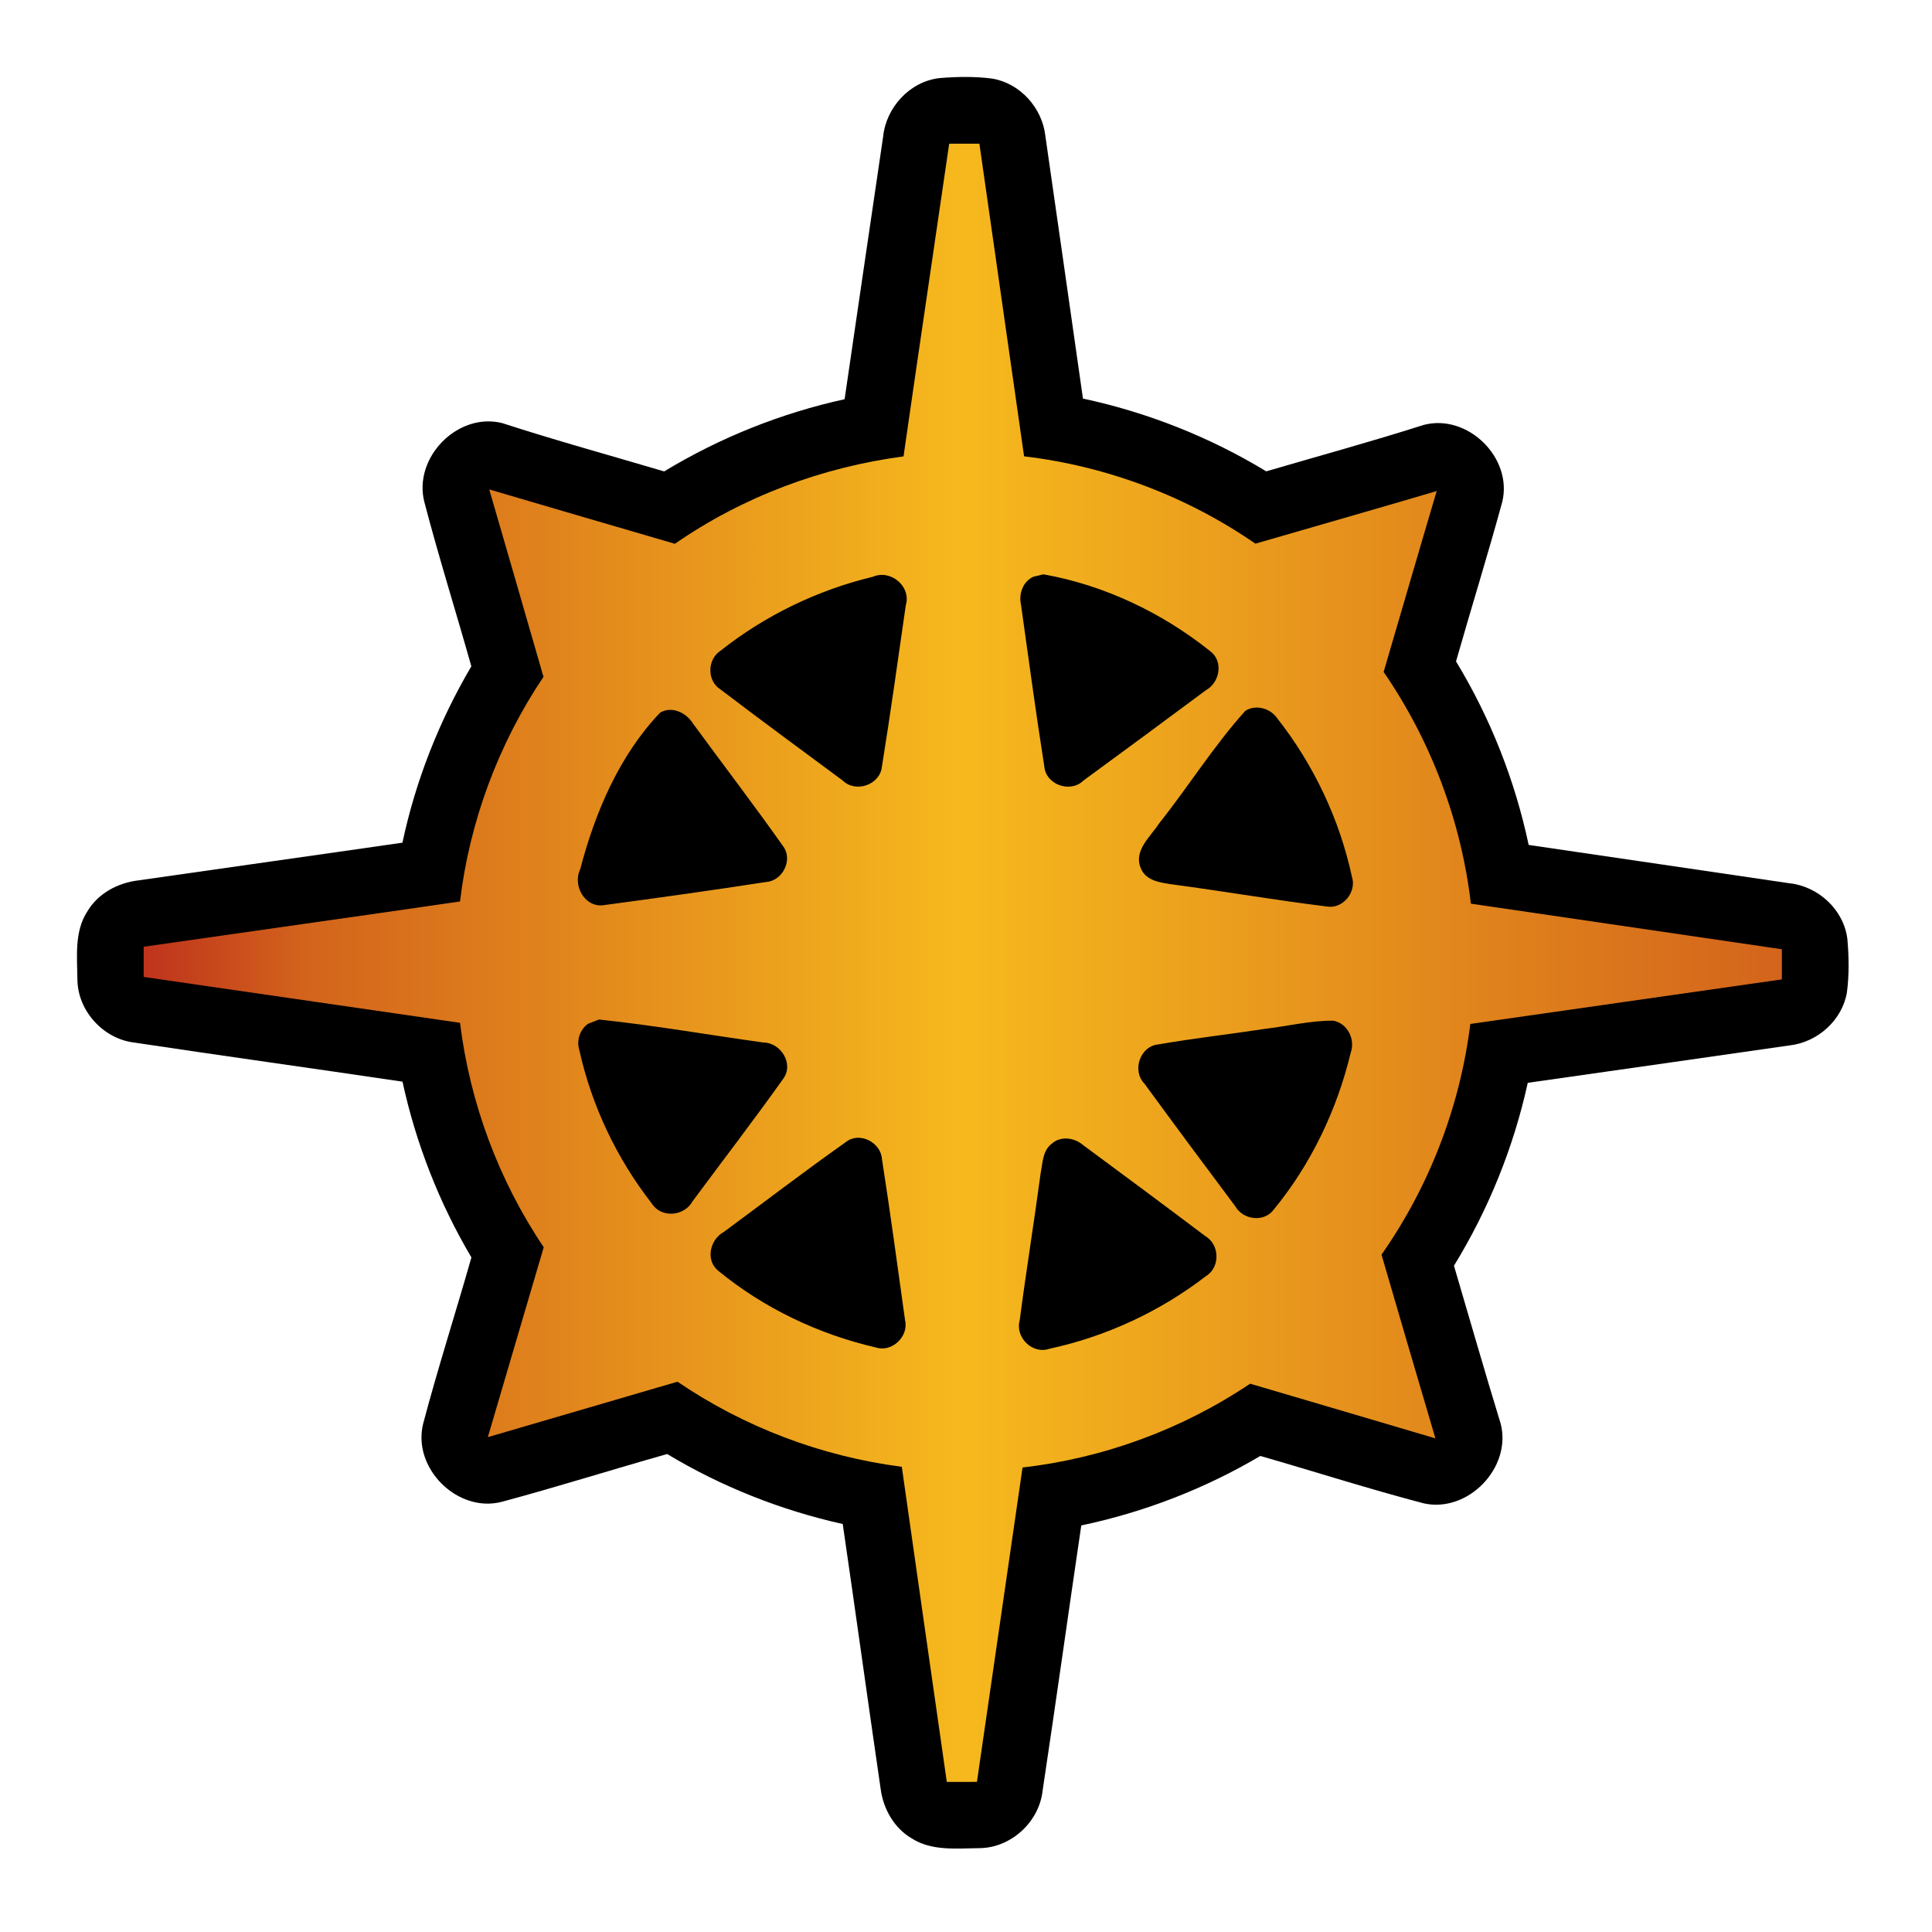
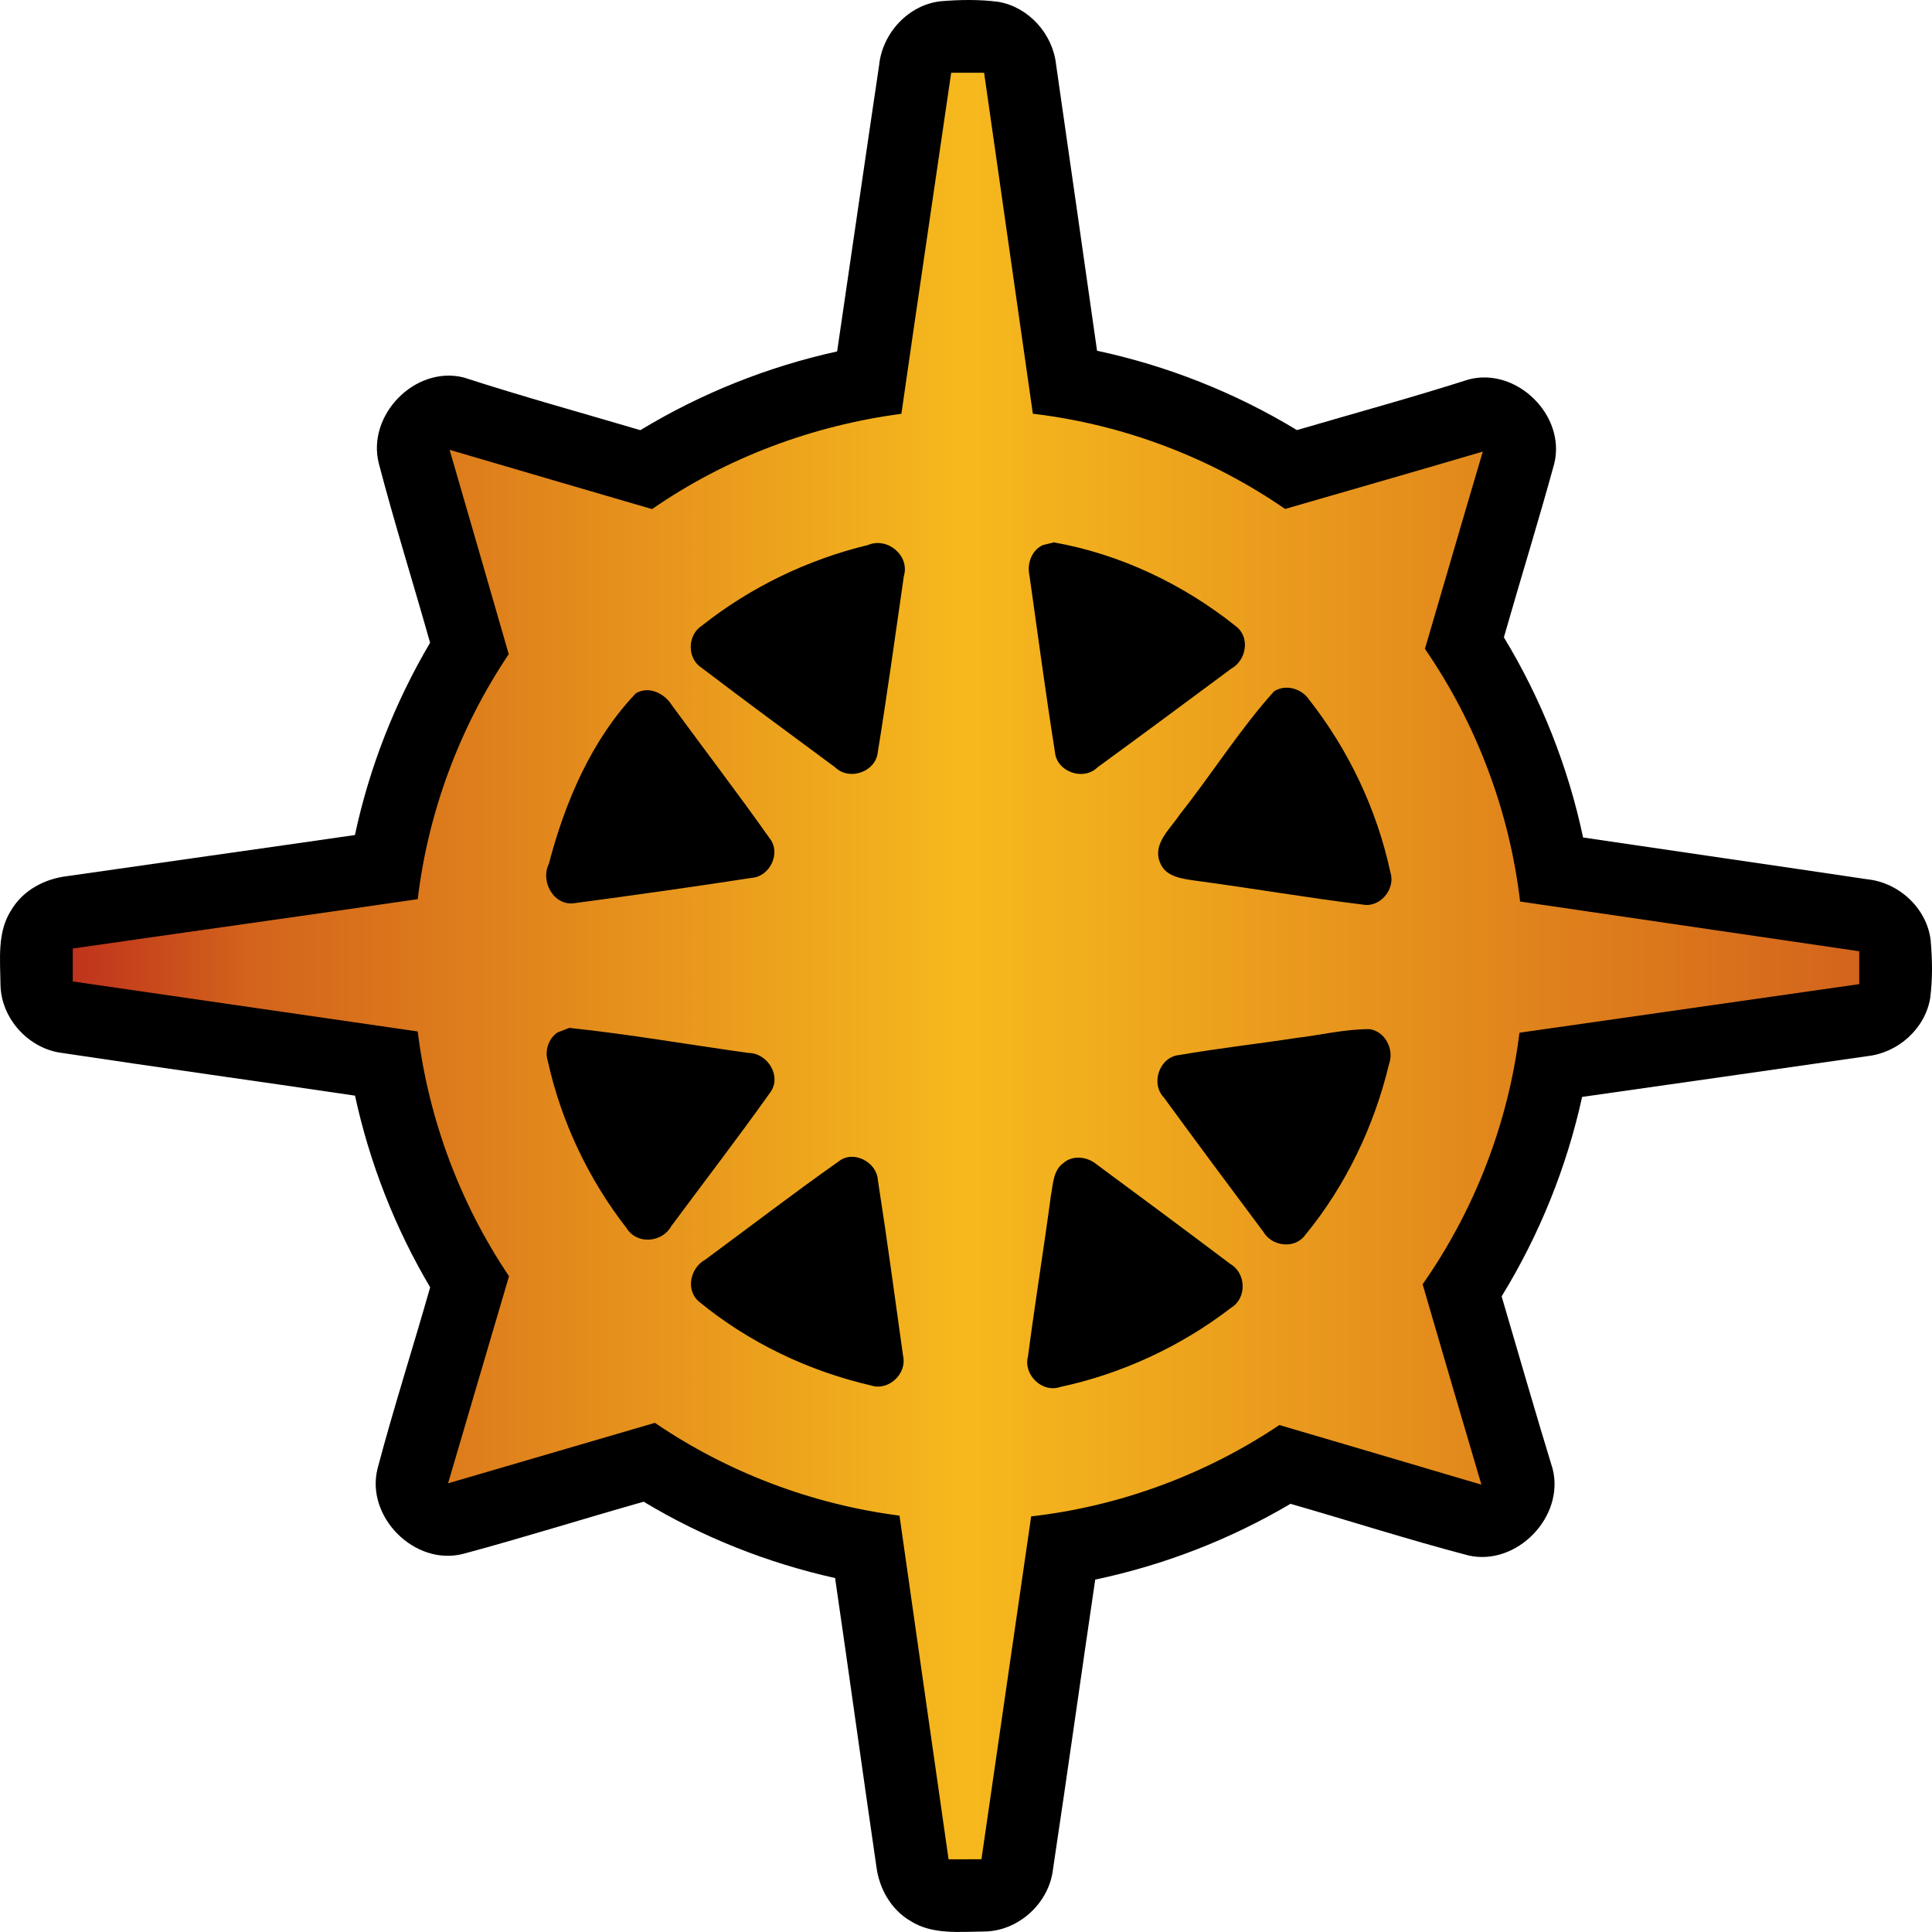
- <svg xmlns="http://www.w3.org/2000/svg" xmlns:xlink="http://www.w3.org/1999/xlink" width="300pt" height="300pt" viewBox="0 0 300 300" version="1.1">
+ <svg xmlns="http://www.w3.org/2000/svg" xmlns:xlink="http://www.w3.org/1999/xlink" width="275.1pt" height="275.096pt" viewBox="0 0 275.1 275.096" version="1.1" id="svg6">
+   <defs id="defs6" />
  <linearGradient id="linearGradient30">
-     <stop style="stop-color:#bf331c" offset="0" />
-     <stop style="stop-color:#d3641c" offset="0.1" />
-     <stop style="stop-color:#f6b91d" offset="0.5" />
-     <stop style="stop-color:#d3641c" offset="1" />
-     <stop style="stop-color:#bf331c" offset="1" />
+     <stop style="stop-color:#bf331c" offset="0" id="stop1" />
+     <stop style="stop-color:#d3641c" offset="0.1" id="stop2" />
+     <stop style="stop-color:#f6b91d" offset="0.5" id="stop3" />
+     <stop style="stop-color:#d3641c" offset="1" id="stop4" />
+     <stop style="stop-color:#bf331c" offset="1" id="stop5" />
  </linearGradient>
  <linearGradient xlink:href="#linearGradient30" id="linearGradient32" x1="22.31" y1="149.505" x2="276.69" y2="149.505" gradientUnits="userSpaceOnUse" />
-   <g>
-     <path d="m 137.13,21.23 c 0.46,-4.55 4.14,-8.57 8.73,-9.1 2.74,-0.23 5.52,-0.28 8.25,0.08 4.32,0.74 7.73,4.56 8.21,8.88 1.97,13.6 3.89,27.2 5.84,40.8 10.03,2.15 19.69,5.97 28.46,11.3 8.16,-2.39 16.37,-4.63 24.46,-7.21 6.82,-1.79 13.85,5.11 12.19,11.96 -2.27,8.29 -4.82,16.5 -7.18,24.76 5.33,8.78 9.15,18.45 11.28,28.5 13.49,2 26.98,3.94 40.47,5.95 4.51,0.47 8.48,4.13 9.02,8.68 0.24,2.74 0.29,5.52 -0.07,8.26 -0.73,4.34 -4.56,7.75 -8.9,8.24 -13.55,1.96 -27.11,3.87 -40.66,5.81 -2.2,10.03 -6.09,19.65 -11.46,28.4 2.41,8.18 4.76,16.39 7.26,24.55 1.74,6.81 -5.08,13.88 -11.95,12.35 -8.52,-2.23 -16.91,-4.93 -25.38,-7.36 -8.6,5.09 -18.03,8.73 -27.8,10.79 -2.03,13.74 -3.94,27.49 -6.01,41.22 -0.54,4.85 -4.93,8.86 -9.82,8.89 -3.52,0.03 -7.38,0.48 -10.49,-1.51 -2.74,-1.6 -4.42,-4.57 -4.83,-7.67 -2,-13.71 -3.89,-27.44 -5.89,-41.15 -9.59,-2.14 -18.84,-5.8 -27.26,-10.87 -8.56,2.42 -17.05,5.1 -25.64,7.41 -6.92,1.83 -14.01,-5.25 -12.24,-12.17 2.29,-8.65 5.04,-17.17 7.48,-25.77 -5,-8.45 -8.62,-17.7 -10.7,-27.29 -13.88,-2.06 -27.77,-3.98 -41.64,-6.07 -4.82,-0.56 -8.81,-4.94 -8.84,-9.81 -0.04,-3.54 -0.49,-7.43 1.54,-10.55 1.65,-2.8 4.73,-4.44 7.9,-4.82 13.67,-1.97 27.35,-3.88 41.03,-5.86 2.05,-9.63 5.7,-18.9 10.7,-27.38 -2.4,-8.52 -5.06,-16.97 -7.3,-25.53 -1.75,-6.89 5.18,-13.98 12.1,-12.24 8.32,2.7 16.76,5.02 25.14,7.5 8.65,-5.24 18.14,-9.04 28.02,-11.21 2,-13.58 3.96,-27.18 5.98,-40.76" />
+   <g id="g5" transform="translate(-11.95029,-11.94861)">
+     <path d="m 137.13,21.23 c 0.46,-4.55 4.14,-8.57 8.73,-9.1 2.74,-0.23 5.52,-0.28 8.25,0.08 4.32,0.74 7.73,4.56 8.21,8.88 1.97,13.6 3.89,27.2 5.84,40.8 10.03,2.15 19.69,5.97 28.46,11.3 8.16,-2.39 16.37,-4.63 24.46,-7.21 6.82,-1.79 13.85,5.11 12.19,11.96 -2.27,8.29 -4.82,16.5 -7.18,24.76 5.33,8.78 9.15,18.45 11.28,28.5 13.49,2 26.98,3.94 40.47,5.95 4.51,0.47 8.48,4.13 9.02,8.68 0.24,2.74 0.29,5.52 -0.07,8.26 -0.73,4.34 -4.56,7.75 -8.9,8.24 -13.55,1.96 -27.11,3.87 -40.66,5.81 -2.2,10.03 -6.09,19.65 -11.46,28.4 2.41,8.18 4.76,16.39 7.26,24.55 1.74,6.81 -5.08,13.88 -11.95,12.35 -8.52,-2.23 -16.91,-4.93 -25.38,-7.36 -8.6,5.09 -18.03,8.73 -27.8,10.79 -2.03,13.74 -3.94,27.49 -6.01,41.22 -0.54,4.85 -4.93,8.86 -9.82,8.89 -3.52,0.03 -7.38,0.48 -10.49,-1.51 -2.74,-1.6 -4.42,-4.57 -4.83,-7.67 -2,-13.71 -3.89,-27.44 -5.89,-41.15 -9.59,-2.14 -18.84,-5.8 -27.26,-10.87 -8.56,2.42 -17.05,5.1 -25.64,7.41 -6.92,1.83 -14.01,-5.25 -12.24,-12.17 2.29,-8.65 5.04,-17.17 7.48,-25.77 -5,-8.45 -8.62,-17.7 -10.7,-27.29 -13.88,-2.06 -27.77,-3.98 -41.64,-6.07 -4.82,-0.56 -8.81,-4.94 -8.84,-9.81 -0.04,-3.54 -0.49,-7.43 1.54,-10.55 1.65,-2.8 4.73,-4.44 7.9,-4.82 13.67,-1.97 27.35,-3.88 41.03,-5.86 2.05,-9.63 5.7,-18.9 10.7,-27.38 -2.4,-8.52 -5.06,-16.97 -7.3,-25.53 -1.75,-6.89 5.18,-13.98 12.1,-12.24 8.32,2.7 16.76,5.02 25.14,7.5 8.65,-5.24 18.14,-9.04 28.02,-11.21 2,-13.58 3.96,-27.18 5.98,-40.76" id="path5" />
  </g>
-   <g>
-     <path d=" M 147.39 22.31 C 148.95 22.31 150.52 22.31 152.08 22.31 C 154.40 38.49 156.71 54.68 159.02 70.86 C 171.87 72.38 184.29 77.07 194.94 84.42 C 204.32 81.70 213.71 79.02 223.09 76.25 C 220.31 85.61 217.60 94.98 214.85 104.34 C 222.19 115.01 226.89 127.45 228.40 140.32 C 244.49 142.68 260.59 145.04 276.69 147.40 C 276.69 148.96 276.68 150.52 276.69 152.08 C 260.56 154.40 244.43 156.68 228.31 159.00 C 226.72 171.84 221.94 184.23 214.52 194.82 C 217.30 204.33 220.07 213.85 222.89 223.35 C 213.30 220.50 203.71 217.69 194.12 214.86 C 183.59 221.93 171.38 226.43 158.78 227.87 C 156.41 244.14 154.06 260.42 151.70 276.69 C 150.14 276.69 148.57 276.69 147.02 276.70 C 144.67 260.38 142.36 244.07 140.03 227.76 C 127.59 226.16 115.57 221.61 105.20 214.55 C 95.38 217.41 85.57 220.30 75.75 223.16 C 78.63 213.32 81.55 203.50 84.43 193.67 C 77.43 183.28 72.96 171.25 71.43 158.82 C 55.06 156.44 38.68 154.07 22.31 151.70 C 22.31 150.14 22.31 148.57 22.31 147.01 C 38.68 144.65 55.06 142.37 71.43 139.98 C 72.92 127.54 77.40 115.50 84.39 105.10 C 81.60 95.39 78.78 85.69 75.97 76.00 C 85.57 78.83 95.18 81.63 104.80 84.44 C 115.33 77.14 127.61 72.55 140.30 70.87 C 142.62 54.68 145.04 38.50 147.39 22.31 M 135.53 89.56 C 126.95 91.63 118.81 95.56 111.89 101.04 C 109.81 102.38 109.75 105.71 111.87 107.05 C 118.15 111.83 124.52 116.51 130.87 121.21 C 132.89 123.18 136.65 121.86 136.94 119.06 C 138.29 110.72 139.44 102.35 140.65 93.99 C 141.53 91.04 138.29 88.37 135.53 89.56 M 160.45 89.56 C 158.83 90.31 158.16 92.22 158.54 93.90 C 159.72 102.27 160.84 110.66 162.16 119.00 C 162.39 121.85 166.20 123.20 168.23 121.21 C 174.60 116.56 180.93 111.87 187.26 107.17 C 189.44 105.96 190.01 102.64 187.89 101.09 C 180.42 95.13 171.45 90.85 162.02 89.18 C 161.63 89.27 160.85 89.46 160.45 89.56 M 102.49 110.67 C 96.17 117.30 92.40 126.16 90.10 134.96 C 88.84 137.53 90.88 141.10 93.90 140.53 C 102.27 139.41 110.64 138.24 118.99 136.95 C 121.55 136.77 123.17 133.47 121.60 131.40 C 117.05 124.96 112.26 118.70 107.60 112.34 C 106.56 110.67 104.32 109.57 102.49 110.67 M 193.36 110.39 C 188.45 115.85 184.52 122.16 179.94 127.92 C 178.61 129.97 175.99 132.09 177.14 134.81 C 177.95 136.84 180.31 137.07 182.18 137.35 C 190.14 138.41 198.06 139.78 206.03 140.76 C 208.50 141.20 210.70 138.51 209.93 136.16 C 208.01 127.22 203.98 118.72 198.33 111.54 C 197.27 109.98 194.99 109.33 193.36 110.39 M 91.32 158.97 C 90.04 159.86 89.48 161.58 89.96 163.06 C 91.87 171.69 95.76 179.88 101.19 186.85 C 102.64 189.19 106.23 188.90 107.53 186.55 C 112.22 180.22 117.03 173.96 121.60 167.54 C 123.33 165.23 121.27 161.90 118.54 161.88 C 110.03 160.70 101.55 159.21 93.01 158.31 C 92.59 158.47 91.75 158.80 91.32 158.97 M 196.56 159.74 C 191.02 160.59 185.44 161.21 179.91 162.17 C 177.05 162.40 175.71 166.23 177.71 168.27 C 182.37 174.65 187.09 181.00 191.82 187.32 C 193.03 189.43 196.30 189.86 197.79 187.82 C 203.58 180.78 207.61 172.32 209.74 163.46 C 210.49 161.40 209.23 158.86 207.00 158.49 C 203.49 158.47 200.04 159.33 196.56 159.74 M 131.36 177.33 C 124.95 181.85 118.71 186.64 112.39 191.30 C 110.24 192.46 109.51 195.68 111.52 197.32 C 118.58 203.12 127.09 207.18 135.99 209.23 C 138.47 210.05 141.13 207.55 140.54 205.02 C 139.37 196.67 138.25 188.30 136.95 179.97 C 136.79 177.40 133.45 175.65 131.36 177.33 M 163.36 177.56 C 161.89 178.62 161.91 180.58 161.59 182.18 C 160.57 189.82 159.33 197.43 158.33 205.07 C 157.62 207.69 160.34 210.34 162.93 209.44 C 171.73 207.55 180.11 203.66 187.24 198.17 C 189.52 196.79 189.41 193.24 187.13 191.92 C 180.83 187.17 174.50 182.47 168.16 177.79 C 166.84 176.66 164.73 176.35 163.36 177.56 Z" style="fill:url(#linearGradient32)" />
+   <g id="g6" transform="translate(-11.95029,-11.94861)">
+     <path d="m 147.39,22.31 c 1.56,0 3.13,0 4.69,0 2.32,16.18 4.63,32.37 6.94,48.55 12.85,1.52 25.27,6.21 35.92,13.56 9.38,-2.72 18.77,-5.4 28.15,-8.17 -2.78,9.36 -5.49,18.73 -8.24,28.09 7.34,10.67 12.04,23.11 13.55,35.98 16.09,2.36 32.19,4.72 48.29,7.08 0,1.56 -0.01,3.12 0,4.68 -16.13,2.32 -32.26,4.6 -48.38,6.92 -1.59,12.84 -6.37,25.23 -13.79,35.82 2.78,9.51 5.55,19.03 8.37,28.53 -9.59,-2.85 -19.18,-5.66 -28.77,-8.49 -10.53,7.07 -22.74,11.57 -35.34,13.01 -2.37,16.27 -4.72,32.55 -7.08,48.82 -1.56,0 -3.13,0 -4.68,0.01 -2.35,-16.32 -4.66,-32.63 -6.99,-48.94 -12.44,-1.6 -24.46,-6.15 -34.83,-13.21 -9.82,2.86 -19.63,5.75 -29.45,8.61 2.88,-9.84 5.8,-19.66 8.68,-29.49 -7,-10.39 -11.47,-22.42 -13,-34.85 -16.37,-2.38 -32.75,-4.75 -49.12,-7.12 0,-1.56 0,-3.13 0,-4.69 16.37,-2.36 32.75,-4.64 49.12,-7.03 C 72.92,127.54 77.4,115.5 84.39,105.1 81.6,95.39 78.78,85.69 75.97,76 c 9.6,2.83 19.21,5.63 28.83,8.44 10.53,-7.3 22.81,-11.89 35.5,-13.57 2.32,-16.19 4.74,-32.37 7.09,-48.56 m -11.86,67.25 c -8.58,2.07 -16.72,6 -23.64,11.48 -2.08,1.34 -2.14,4.67 -0.02,6.01 6.28,4.78 12.65,9.46 19,14.16 2.02,1.97 5.78,0.65 6.07,-2.15 1.35,-8.34 2.5,-16.71 3.71,-25.07 0.88,-2.95 -2.36,-5.62 -5.12,-4.43 m 24.92,0 c -1.62,0.75 -2.29,2.66 -1.91,4.34 1.18,8.37 2.3,16.76 3.62,25.1 0.23,2.85 4.04,4.2 6.07,2.21 6.37,-4.65 12.7,-9.34 19.03,-14.04 2.18,-1.21 2.75,-4.53 0.63,-6.08 -7.47,-5.96 -16.44,-10.24 -25.87,-11.91 -0.39,0.09 -1.17,0.28 -1.57,0.38 m -57.96,21.11 c -6.32,6.63 -10.09,15.49 -12.39,24.29 -1.26,2.57 0.78,6.14 3.8,5.57 8.37,-1.12 16.74,-2.29 25.09,-3.58 2.56,-0.18 4.18,-3.48 2.61,-5.55 -4.55,-6.44 -9.34,-12.7 -14,-19.06 -1.04,-1.67 -3.28,-2.77 -5.11,-1.67 m 90.87,-0.28 c -4.91,5.46 -8.84,11.77 -13.42,17.53 -1.33,2.05 -3.95,4.17 -2.8,6.89 0.81,2.03 3.17,2.26 5.04,2.54 7.96,1.06 15.88,2.43 23.85,3.41 2.47,0.44 4.67,-2.25 3.9,-4.6 -1.92,-8.94 -5.95,-17.44 -11.6,-24.62 -1.06,-1.56 -3.34,-2.21 -4.97,-1.15 M 91.32,158.97 c -1.28,0.89 -1.84,2.61 -1.36,4.09 1.91,8.63 5.8,16.82 11.23,23.79 1.45,2.34 5.04,2.05 6.34,-0.3 4.69,-6.33 9.5,-12.59 14.07,-19.01 1.73,-2.31 -0.33,-5.64 -3.06,-5.66 -8.51,-1.18 -16.99,-2.67 -25.53,-3.57 -0.42,0.16 -1.26,0.49 -1.69,0.66 m 105.24,0.77 c -5.54,0.85 -11.12,1.47 -16.65,2.43 -2.86,0.23 -4.2,4.06 -2.2,6.1 4.66,6.38 9.38,12.73 14.11,19.05 1.21,2.11 4.48,2.54 5.97,0.5 5.79,-7.04 9.82,-15.5 11.95,-24.36 0.75,-2.06 -0.51,-4.6 -2.74,-4.97 -3.51,-0.02 -6.96,0.84 -10.44,1.25 m -65.2,17.59 c -6.41,4.52 -12.65,9.31 -18.97,13.97 -2.15,1.16 -2.88,4.38 -0.87,6.02 7.06,5.8 15.57,9.86 24.47,11.91 2.48,0.82 5.14,-1.68 4.55,-4.21 -1.17,-8.35 -2.29,-16.72 -3.59,-25.05 -0.16,-2.57 -3.5,-4.32 -5.59,-2.64 m 32,0.23 c -1.47,1.06 -1.45,3.02 -1.77,4.62 -1.02,7.64 -2.26,15.25 -3.26,22.89 -0.71,2.62 2.01,5.27 4.6,4.37 8.8,-1.89 17.18,-5.78 24.31,-11.27 2.28,-1.38 2.17,-4.93 -0.11,-6.25 -6.3,-4.75 -12.63,-9.45 -18.97,-14.13 -1.32,-1.13 -3.43,-1.44 -4.8,-0.23 z" style="fill:url(#linearGradient32)" id="path6" />
  </g>
</svg>
